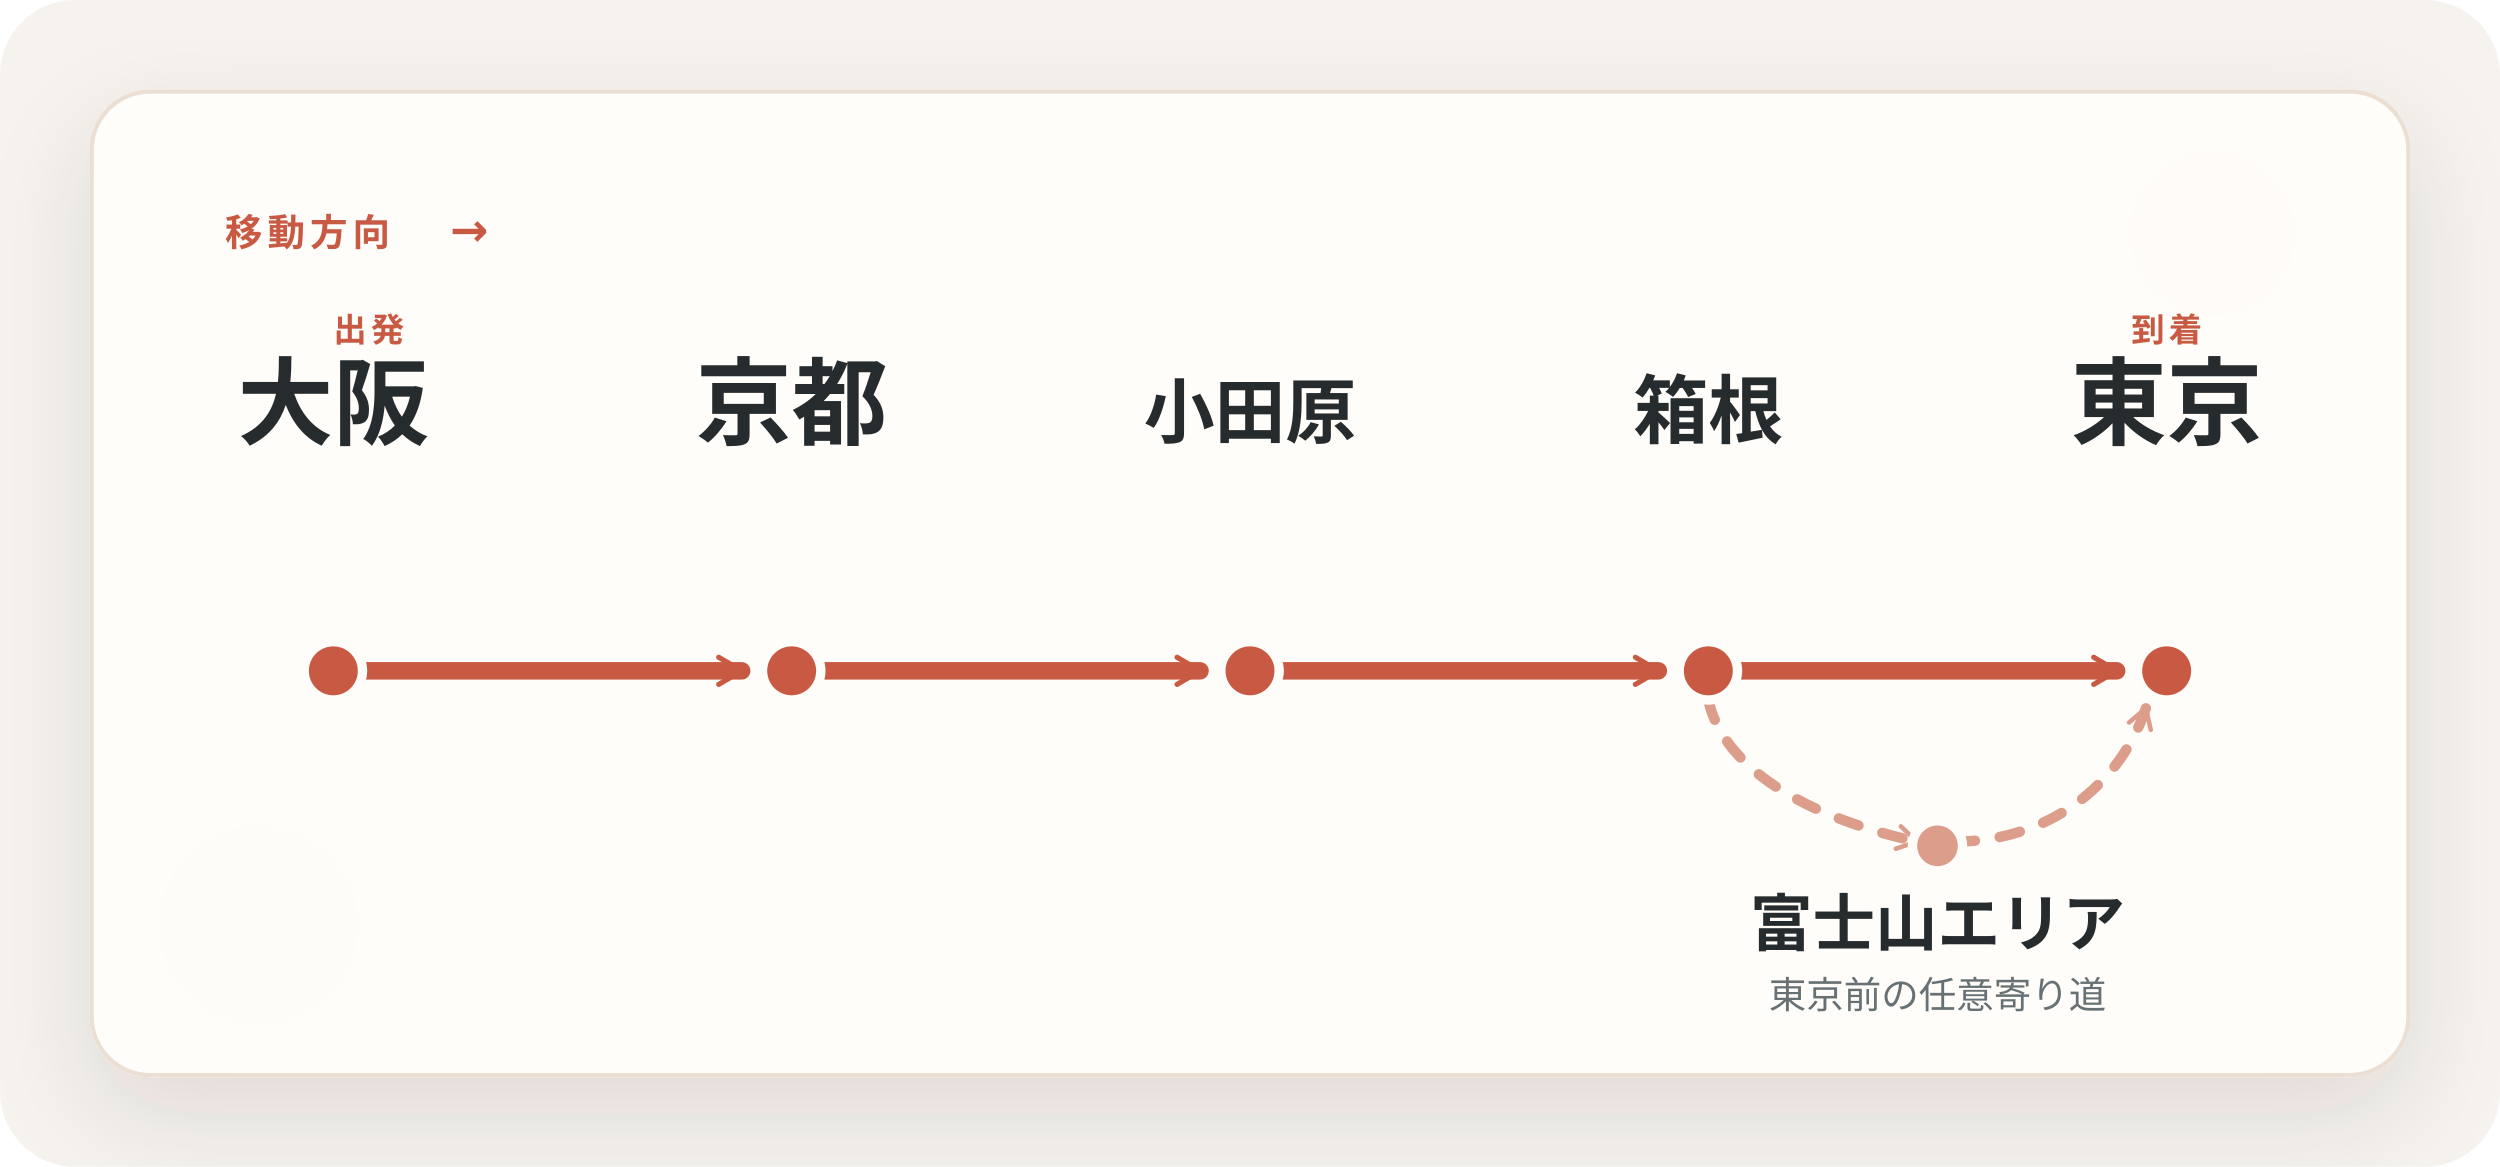
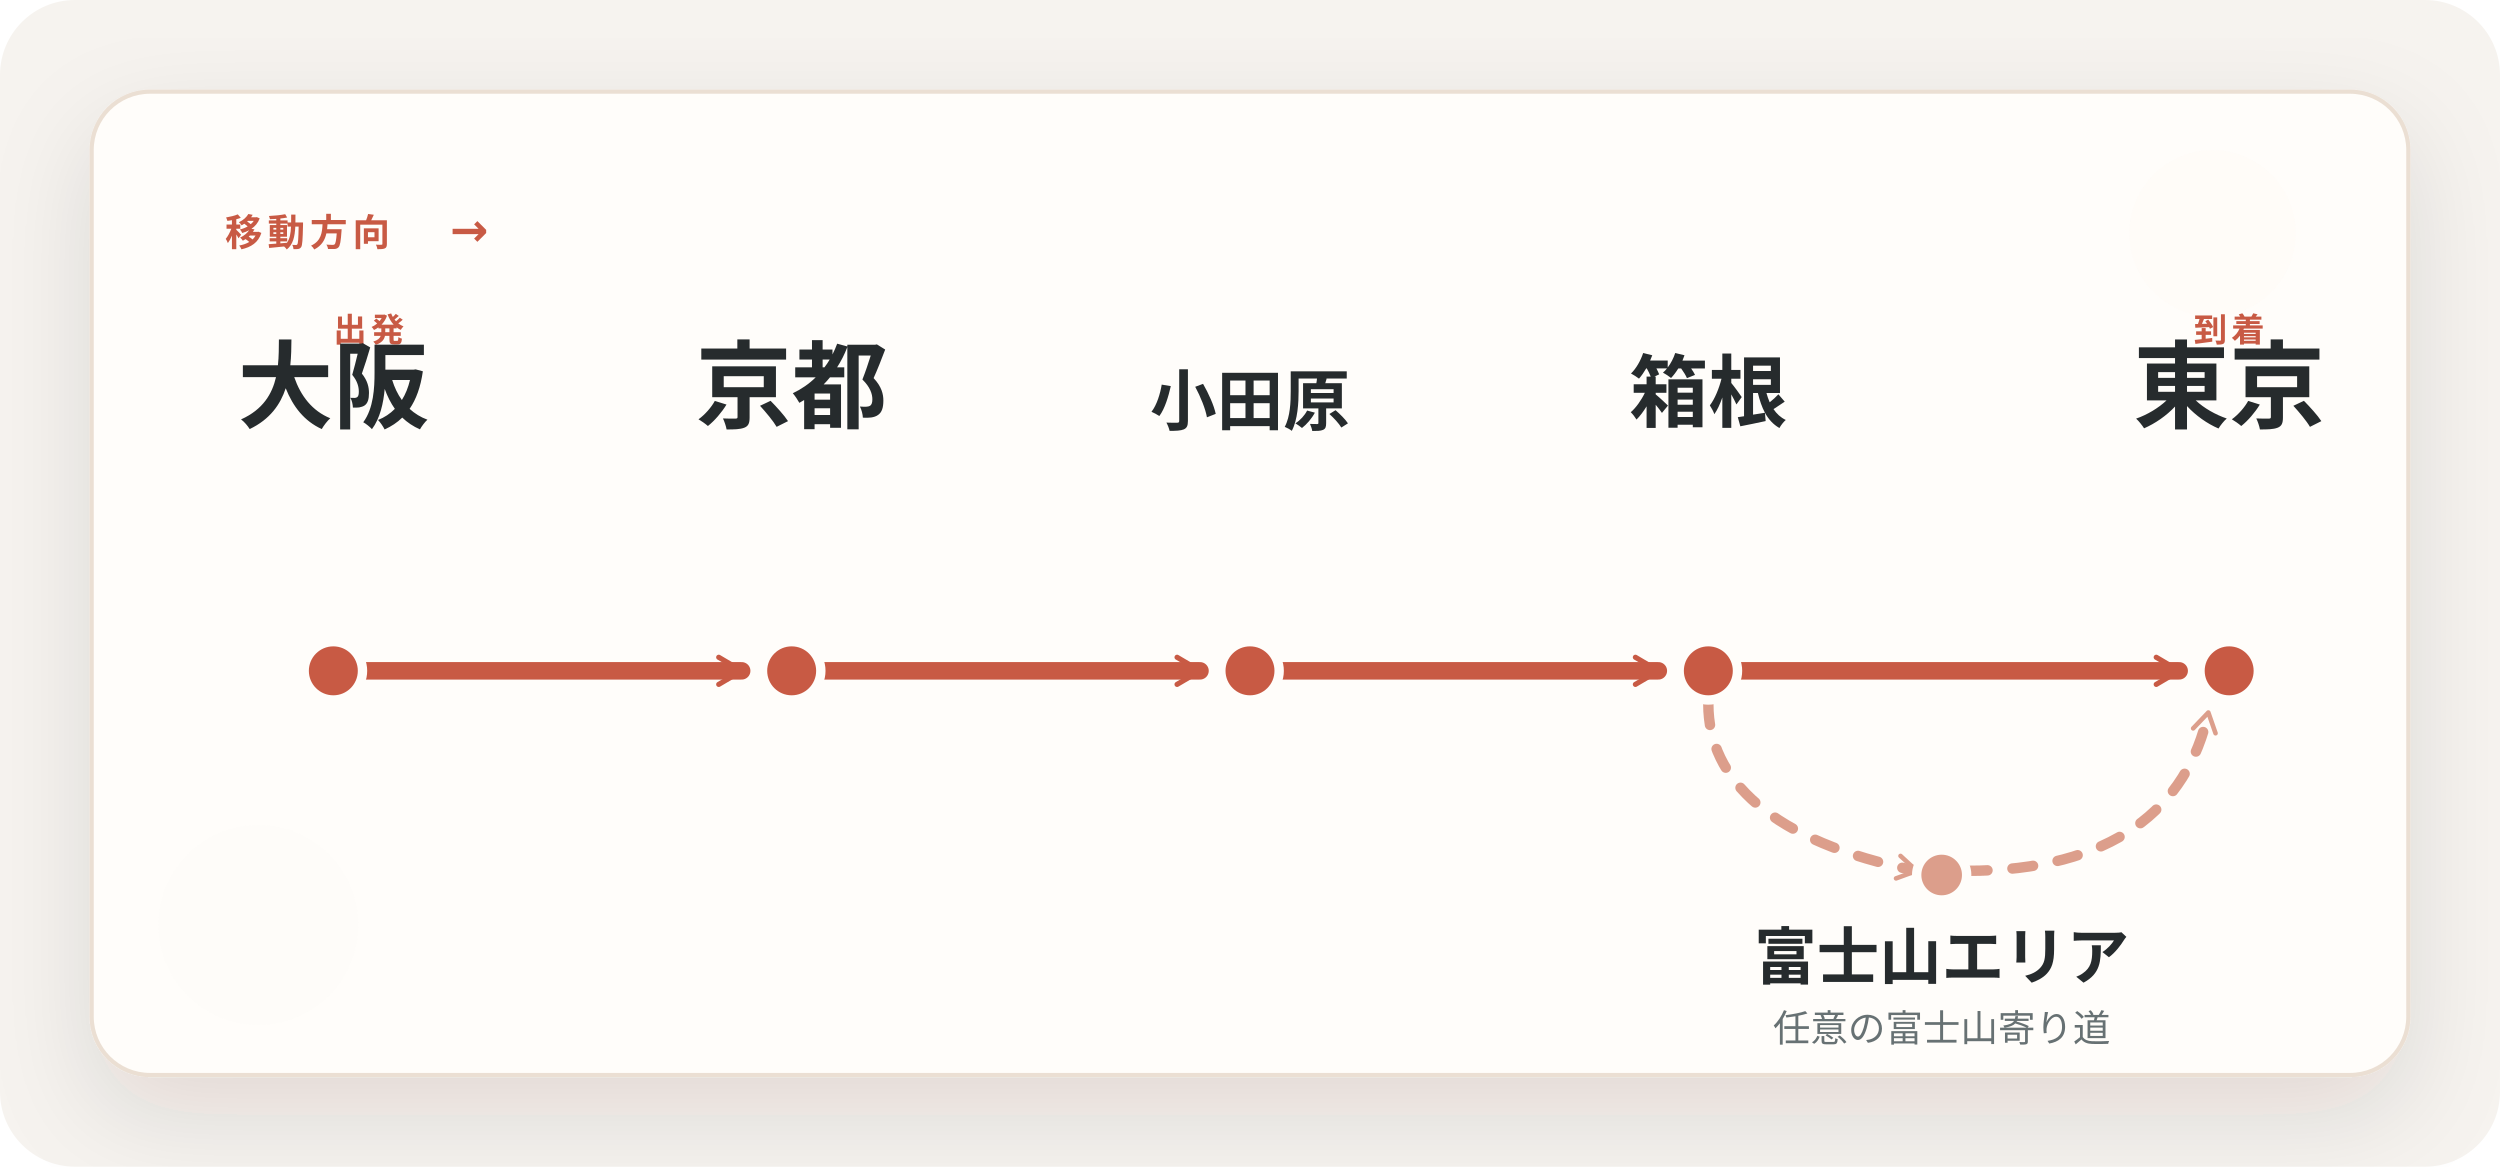
<svg xmlns="http://www.w3.org/2000/svg" viewBox="0 0 1200 560" role="img" aria-labelledby="title desc">
  <defs>
    <filter id="panelShadow" x="-12%" y="-12%" width="124%" height="124%">
      <feDropShadow dx="0" dy="18" stdDeviation="24" flood-color="#3c2b23" flood-opacity="0.11" />
    </filter>
    <marker id="routeArrow" markerWidth="17" markerHeight="17" refX="13" refY="8.5" orient="auto" markerUnits="userSpaceOnUse">
      <path d="M2 2L13 8.5L2 15" fill="none" stroke="#c85a44" stroke-width="2.5" stroke-linecap="round" stroke-linejoin="round" />
    </marker>
    <marker id="detourArrow" markerWidth="15" markerHeight="15" refX="11" refY="7.5" orient="auto" markerUnits="userSpaceOnUse">
      <path d="M2 2L11 7.5L2 13" fill="none" stroke="#dc9e8b" stroke-width="2.2" stroke-linecap="round" stroke-linejoin="round" />
    </marker>
  </defs>
  <rect width="1200" height="560" rx="36" fill="#f6f3ef" />
  <g filter="url(#panelShadow)">
    <rect x="44" y="44" width="1112" height="472" rx="28" fill="#fffdfa" stroke="#ebdfd3" stroke-width="2" />
  </g>
  <circle cx="1062" cy="112" r="40" fill="#f3ddd4" opacity="0.04" />
  <circle cx="124" cy="444" r="48" fill="#dfe8e2" opacity="0.04" />
  <g font-family="'Hiragino Sans', 'Yu Gothic', sans-serif">
    <text x="108" y="118" fill="#c85a44" font-size="18" font-weight="700" letter-spacing="2.4">移動方向</text>
    <text x="216" y="118" fill="#c85a44" font-size="22" font-weight="700">→</text>
    <text x="160" y="164" fill="#c85a44" font-size="16" font-weight="700" letter-spacing="2">出発</text>
-     <text x="1040" y="164" text-anchor="middle" fill="#c85a44" font-size="16" font-weight="700" letter-spacing="2">到着</text>
+     <text x="1070" y="164" text-anchor="middle" fill="#c85a44" font-size="16" font-weight="700" letter-spacing="2">到着</text>
  </g>
  <g fill="none" stroke="#c85a44" stroke-width="8.4" stroke-linecap="round" stroke-linejoin="round">
    <path d="M175 322H356" marker-end="url(#routeArrow)" />
    <path d="M395 322H576" marker-end="url(#routeArrow)" />
    <path d="M615 322H796" marker-end="url(#routeArrow)" />
-     <path d="M835 322H1016" marker-end="url(#routeArrow)" />
+     <path d="M835 322H1046" marker-end="url(#routeArrow)" />
  </g>
  <g fill="none" stroke="#dc9e8b" stroke-width="5" stroke-linecap="round" stroke-linejoin="round" stroke-dasharray="10 12">
-     <path d="M820 336C826 364 858 390 920 404" marker-end="url(#detourArrow)" />
-     <path d="M938 404C984 404 1018 376 1030 340" marker-end="url(#detourArrow)" />
+     <path d="M820 338C820 374 850 404 920 418" marker-end="url(#detourArrow)" />
+     <path d="M944 418C1014 418 1050 388 1060 342" marker-end="url(#detourArrow)" />
  </g>
  <g fill="#c85a44" stroke="#fffdfa" stroke-width="4.5">
    <circle cx="160" cy="322" r="14" />
    <circle cx="380" cy="322" r="14" />
    <circle cx="600" cy="322" r="14" />
    <circle cx="820" cy="322" r="14" />
-     <circle cx="1040" cy="322" r="14" />
-     <circle cx="930" cy="406" r="12" fill="#dc9e8b" />
+     <circle cx="1070" cy="322" r="14" />
+     <circle cx="932" cy="420" r="12" fill="#dc9e8b" />
  </g>
  <g fill="#262b2d" text-anchor="middle" font-family="'Hiragino Sans', 'Yu Gothic', sans-serif">
-     <text x="160" y="210" font-size="46" font-weight="700">大阪</text>
-     <text x="380" y="210" font-size="46" font-weight="700">京都</text>
-     <text x="600" y="210" font-size="34" font-weight="580">小田原</text>
-     <text x="820" y="210" font-size="36" font-weight="650">箱根</text>
-     <text x="1040" y="210" font-size="46" font-weight="700">東京</text>
+     <text x="160" y="202" font-size="46" font-weight="700">大阪</text>
+     <text x="380" y="202" font-size="46" font-weight="700">京都</text>
+     <text x="600" y="204" font-size="32" font-weight="560">小田原</text>
+     <text x="820" y="202" font-size="38" font-weight="650">箱根</text>
+     <text x="1070" y="202" font-size="46" font-weight="700">東京</text>
  </g>
  <g fill="#262b2d" text-anchor="middle" font-family="'Hiragino Sans', 'Yu Gothic', sans-serif">
-     <text x="930" y="454" font-size="30" font-weight="700">富士山エリア</text>
-     <text x="930" y="484" font-size="18" font-weight="500" fill="#677173">東京前の任意寄り道</text>
+     <text x="932" y="470" font-size="30" font-weight="700">富士山エリア</text>
+     <text x="932" y="500" font-size="18" font-weight="500" fill="#677173">任意の富士山寄り道</text>
  </g>
</svg>
